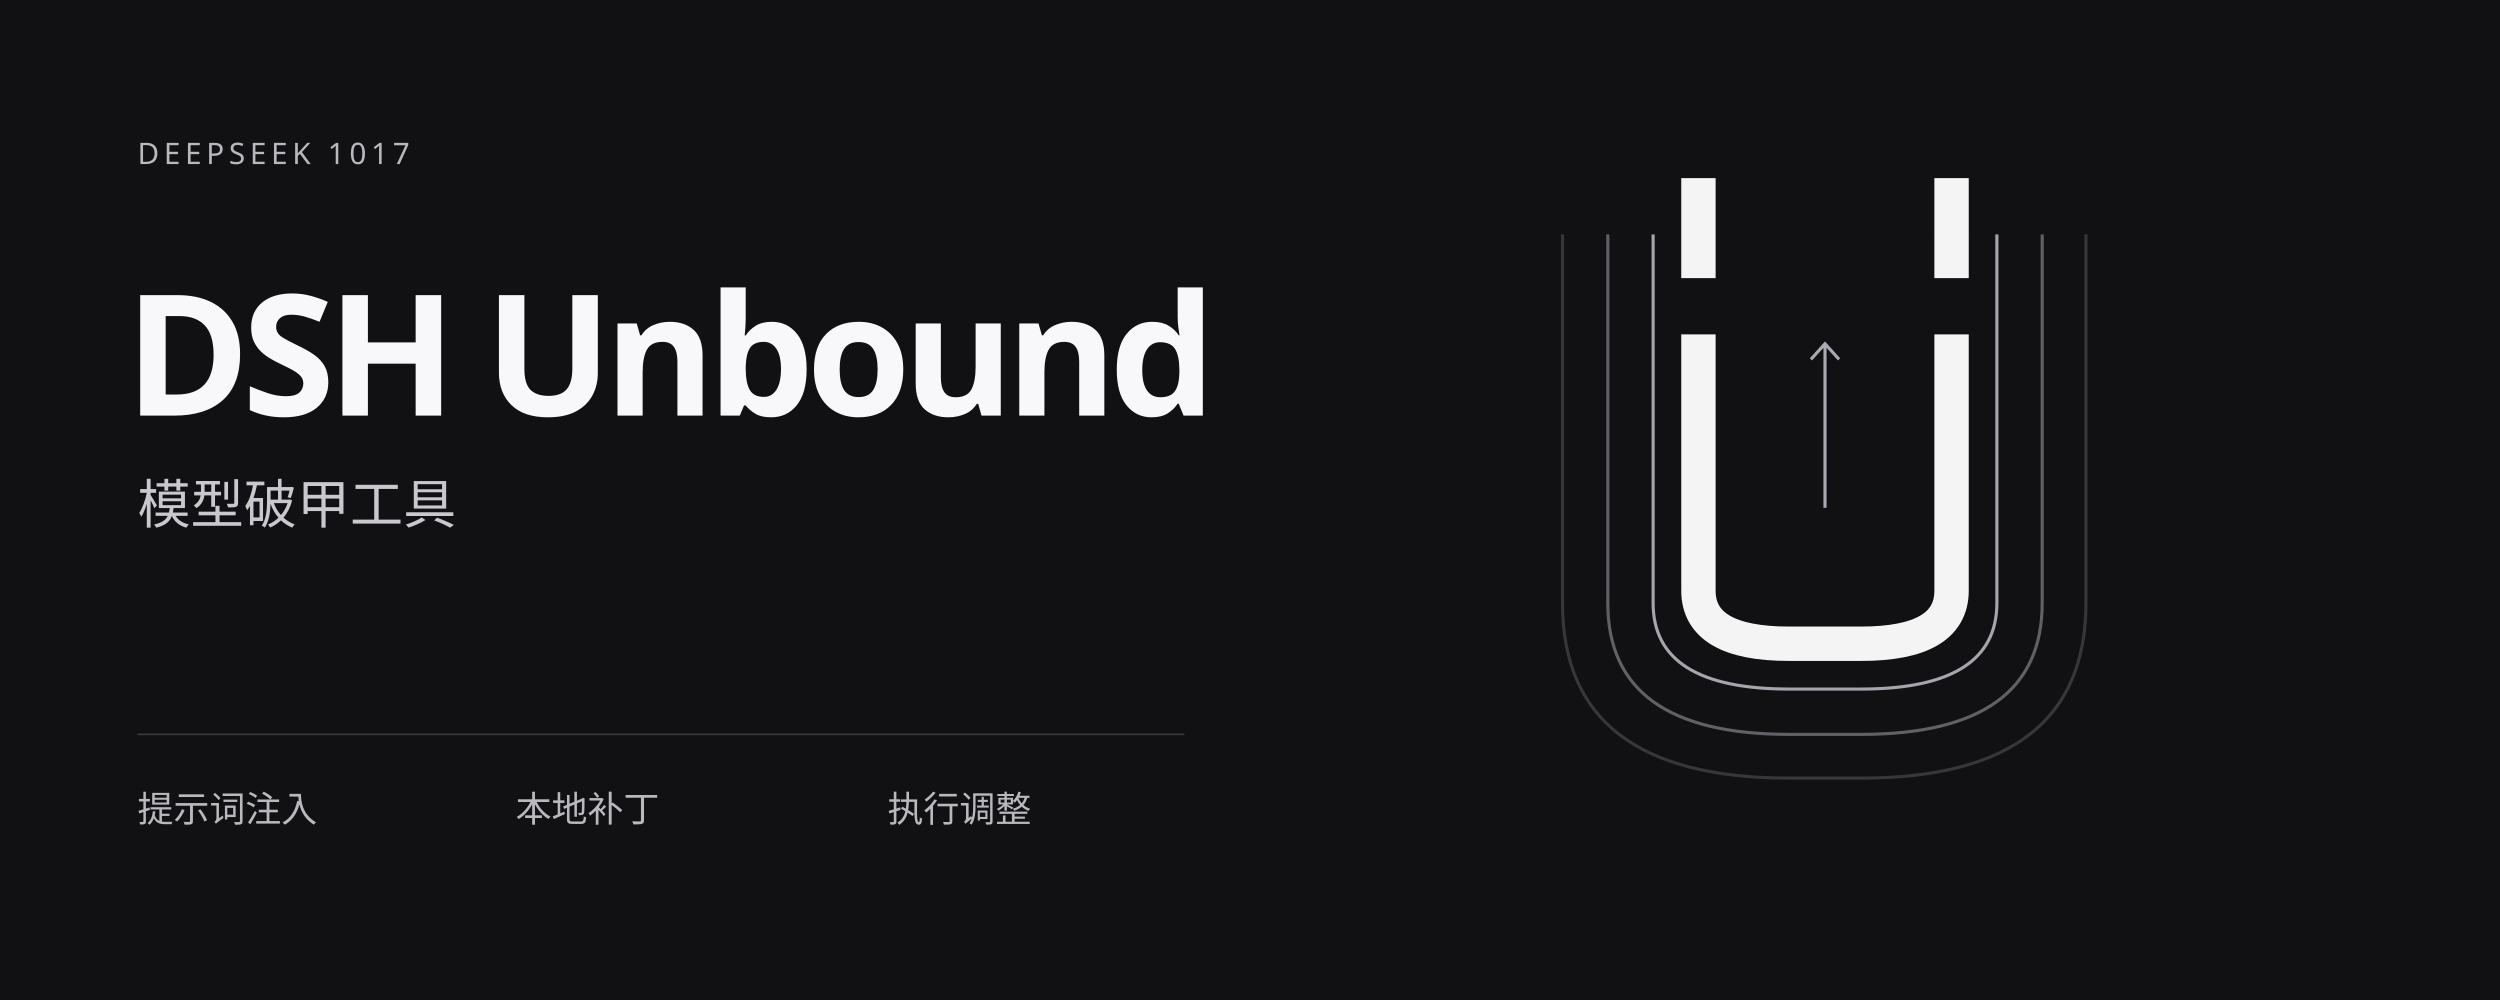
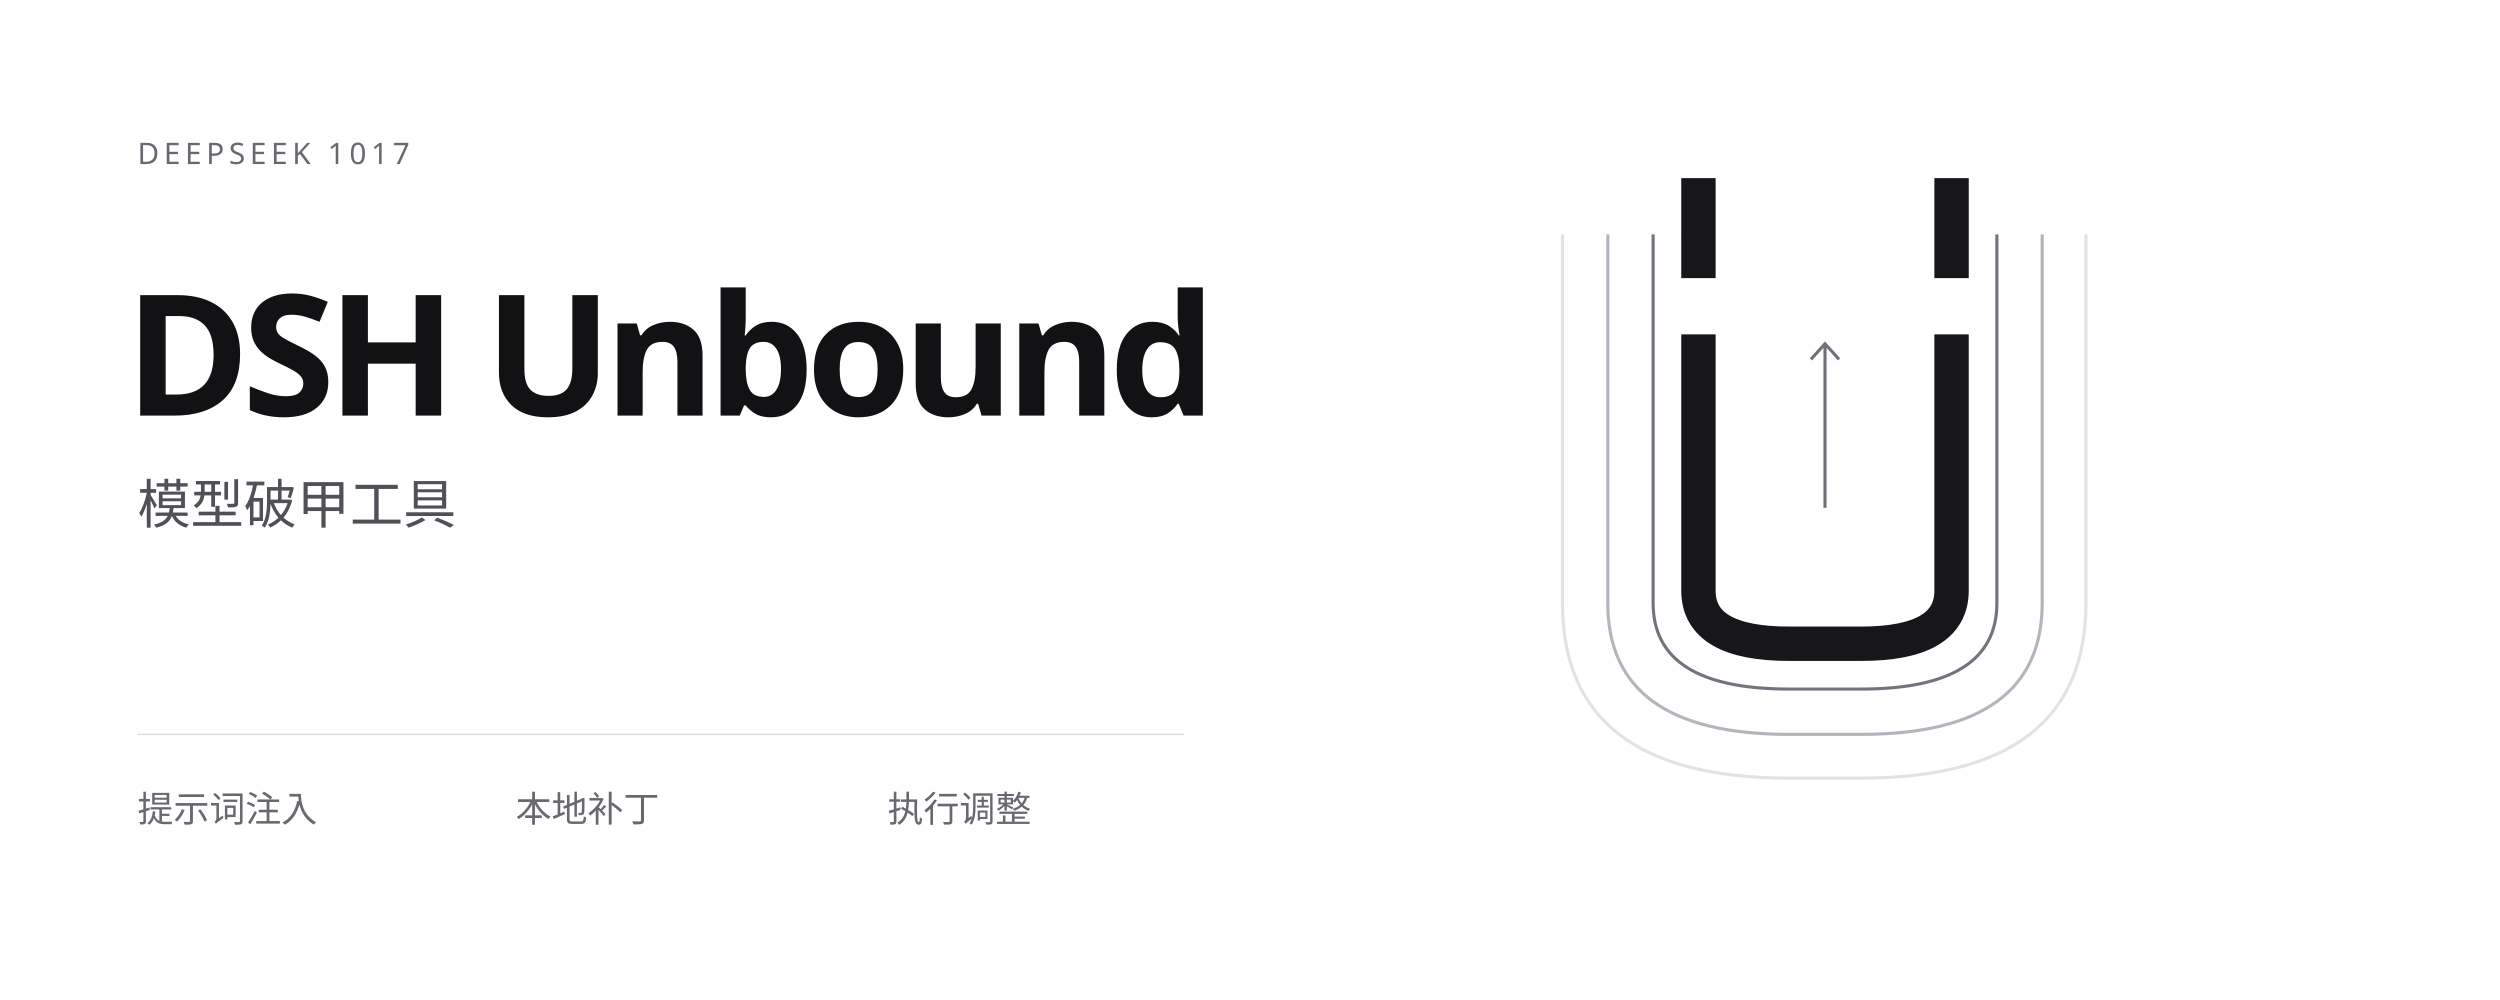
<svg xmlns="http://www.w3.org/2000/svg" width="1600" height="640" viewBox="0 0 1600 640">
-   <rect width="1600" height="640" fill="#111113" />
+   <rect width="1600" height="640" fill="#ffffff" />
  <g font-family="Segoe UI, Microsoft YaHei, sans-serif">
-     <text x="88" y="105" font-size="19" fill="#b8b8be" letter-spacing="3">DEEPSEEK 1017</text>
-     <text x="80" y="266" font-size="108" fill="#f8f8fa" font-weight="600" letter-spacing="-5">DSH Unbound</text>
-     <text x="88" y="335" font-size="34" fill="#c8c8ce" font-weight="400">模型破甲工具</text>
-     <path d="M88 470H758" stroke="#3b3b40" />
-     <text x="88" y="526" font-size="23" fill="#b8b8be">提示词注入</text>
-     <text x="330" y="526" font-size="23" fill="#b8b8be">本地补丁</text>
-     <text x="568" y="526" font-size="23" fill="#b8b8be">执行调整</text>
+     <text x="88" y="105" font-size="19" fill="#686870" letter-spacing="3">DEEPSEEK 1017</text>
+     <text x="80" y="266" font-size="108" fill="#121214" font-weight="600" letter-spacing="-5">DSH Unbound</text>
+     <text x="88" y="335" font-size="34" fill="#505057" font-weight="400">模型破甲工具</text>
+     <path d="M88 470H758" stroke="#dedee2" />
+     <text x="88" y="526" font-size="23" fill="#686870">提示词注入</text>
+     <text x="330" y="526" font-size="23" fill="#686870">本地补丁</text>
+     <text x="568" y="526" font-size="23" fill="#686870">执行调整</text>
  </g>
  <g transform="translate(955 120)">
-     <path d="M45 30V266Q45 378 190 378H236Q380 378 380 266V30" fill="none" stroke="#36363c" stroke-width="2" />
-     <path d="M74 30V266Q74 350 190 350H236Q352 350 352 266V30" fill="none" stroke="#606067" stroke-width="2" />
-     <path d="M103 30V266Q103 321 190 321H236Q323 321 323 266V30" fill="none" stroke="#a5a5ae" stroke-width="2" />
-     <path d="M132 30V258Q132 292 190 292H236Q294 292 294 258V30" fill="none" stroke="#f4f4f5" stroke-width="22" />
-     <path d="M132 30V94M294 30V94" stroke="#111113" stroke-width="27" />
-     <path d="M132 -6V58M294 -6V58" stroke="#f4f4f5" stroke-width="22" />
-     <path d="M213 205V100m-9 10 9-10 9 10" fill="none" stroke="#aaaab2" stroke-width="2" />
+     <path d="M45 30V266Q45 378 190 378H236Q380 378 380 266V30" fill="none" stroke="#e2e2e6" stroke-width="2" />
+     <path d="M74 30V266Q74 350 190 350H236Q352 350 352 266V30" fill="none" stroke="#b4b4bd" stroke-width="2" />
+     <path d="M103 30V266Q103 321 190 321H236Q323 321 323 266V30" fill="none" stroke="#73737d" stroke-width="2" />
+     <path d="M132 30V258Q132 292 190 292H236Q294 292 294 258V30" fill="none" stroke="#17171b" stroke-width="22" />
+     <path d="M132 30V94M294 30V94" stroke="#ffffff" stroke-width="27" />
+     <path d="M132 -6V58M294 -6V58" stroke="#17171b" stroke-width="22" />
+     <path d="M213 205V100m-9 10 9-10 9 10" fill="none" stroke="#707079" stroke-width="2" />
  </g>
</svg>
